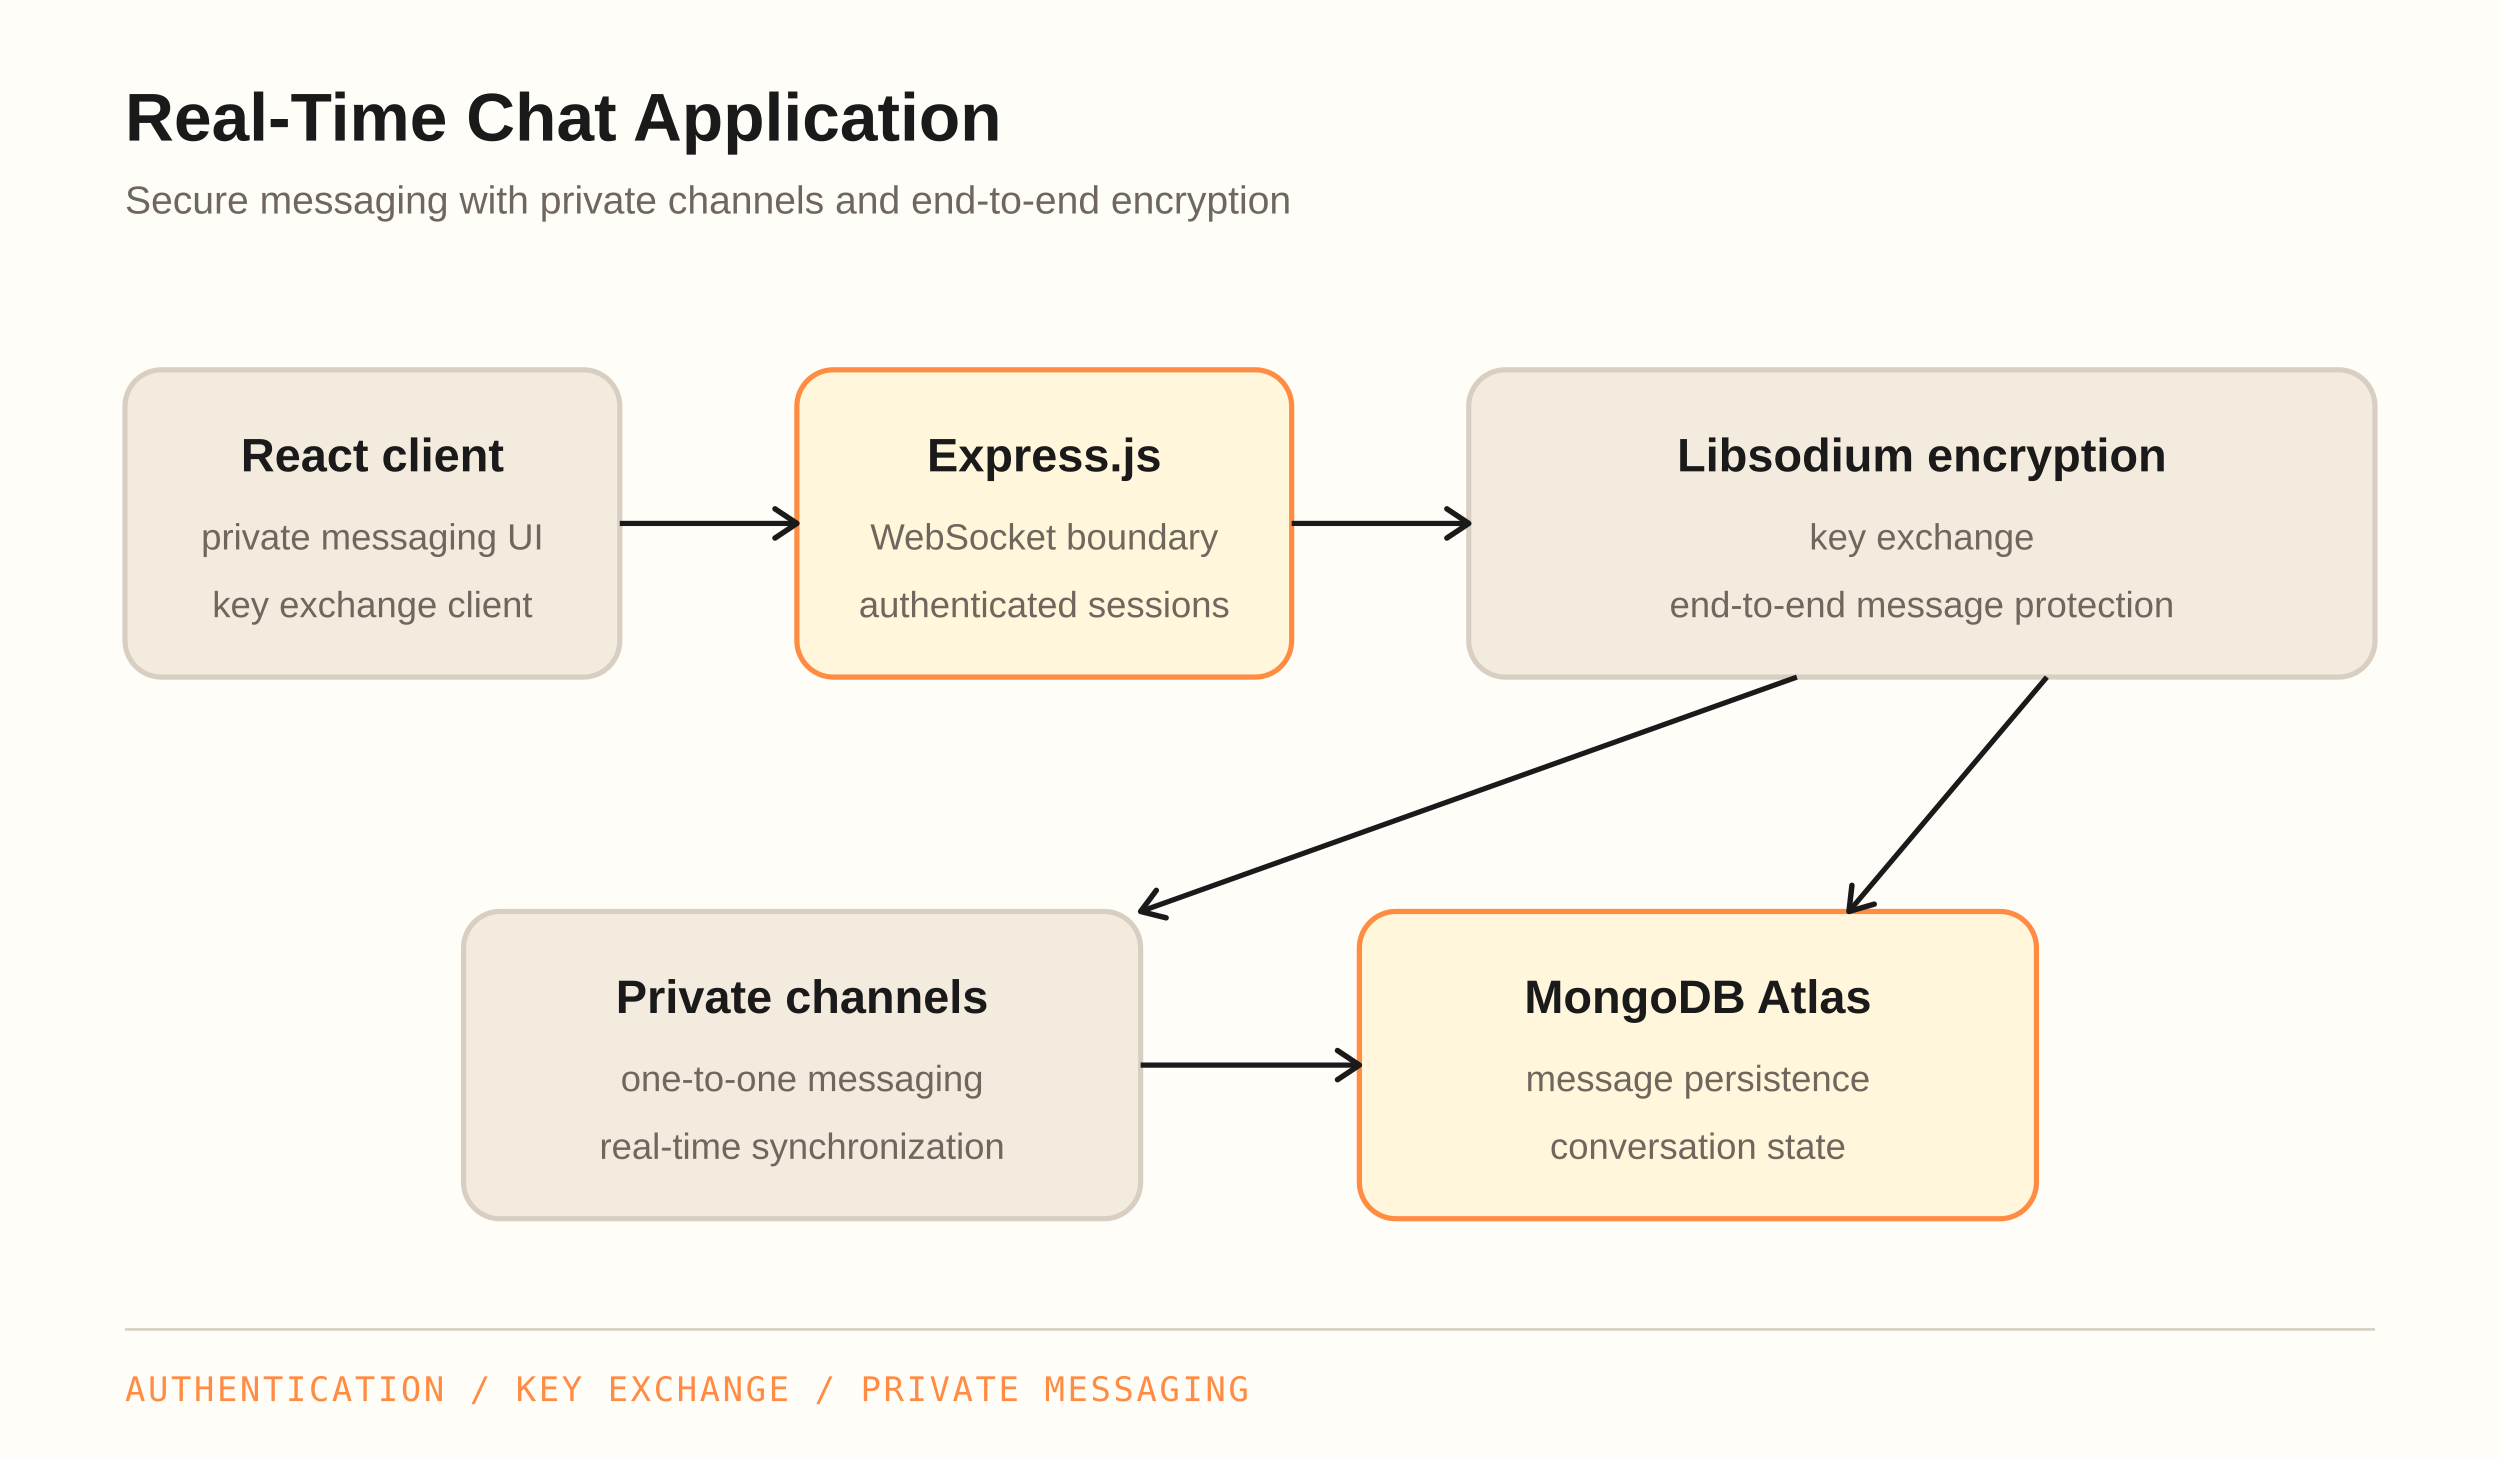
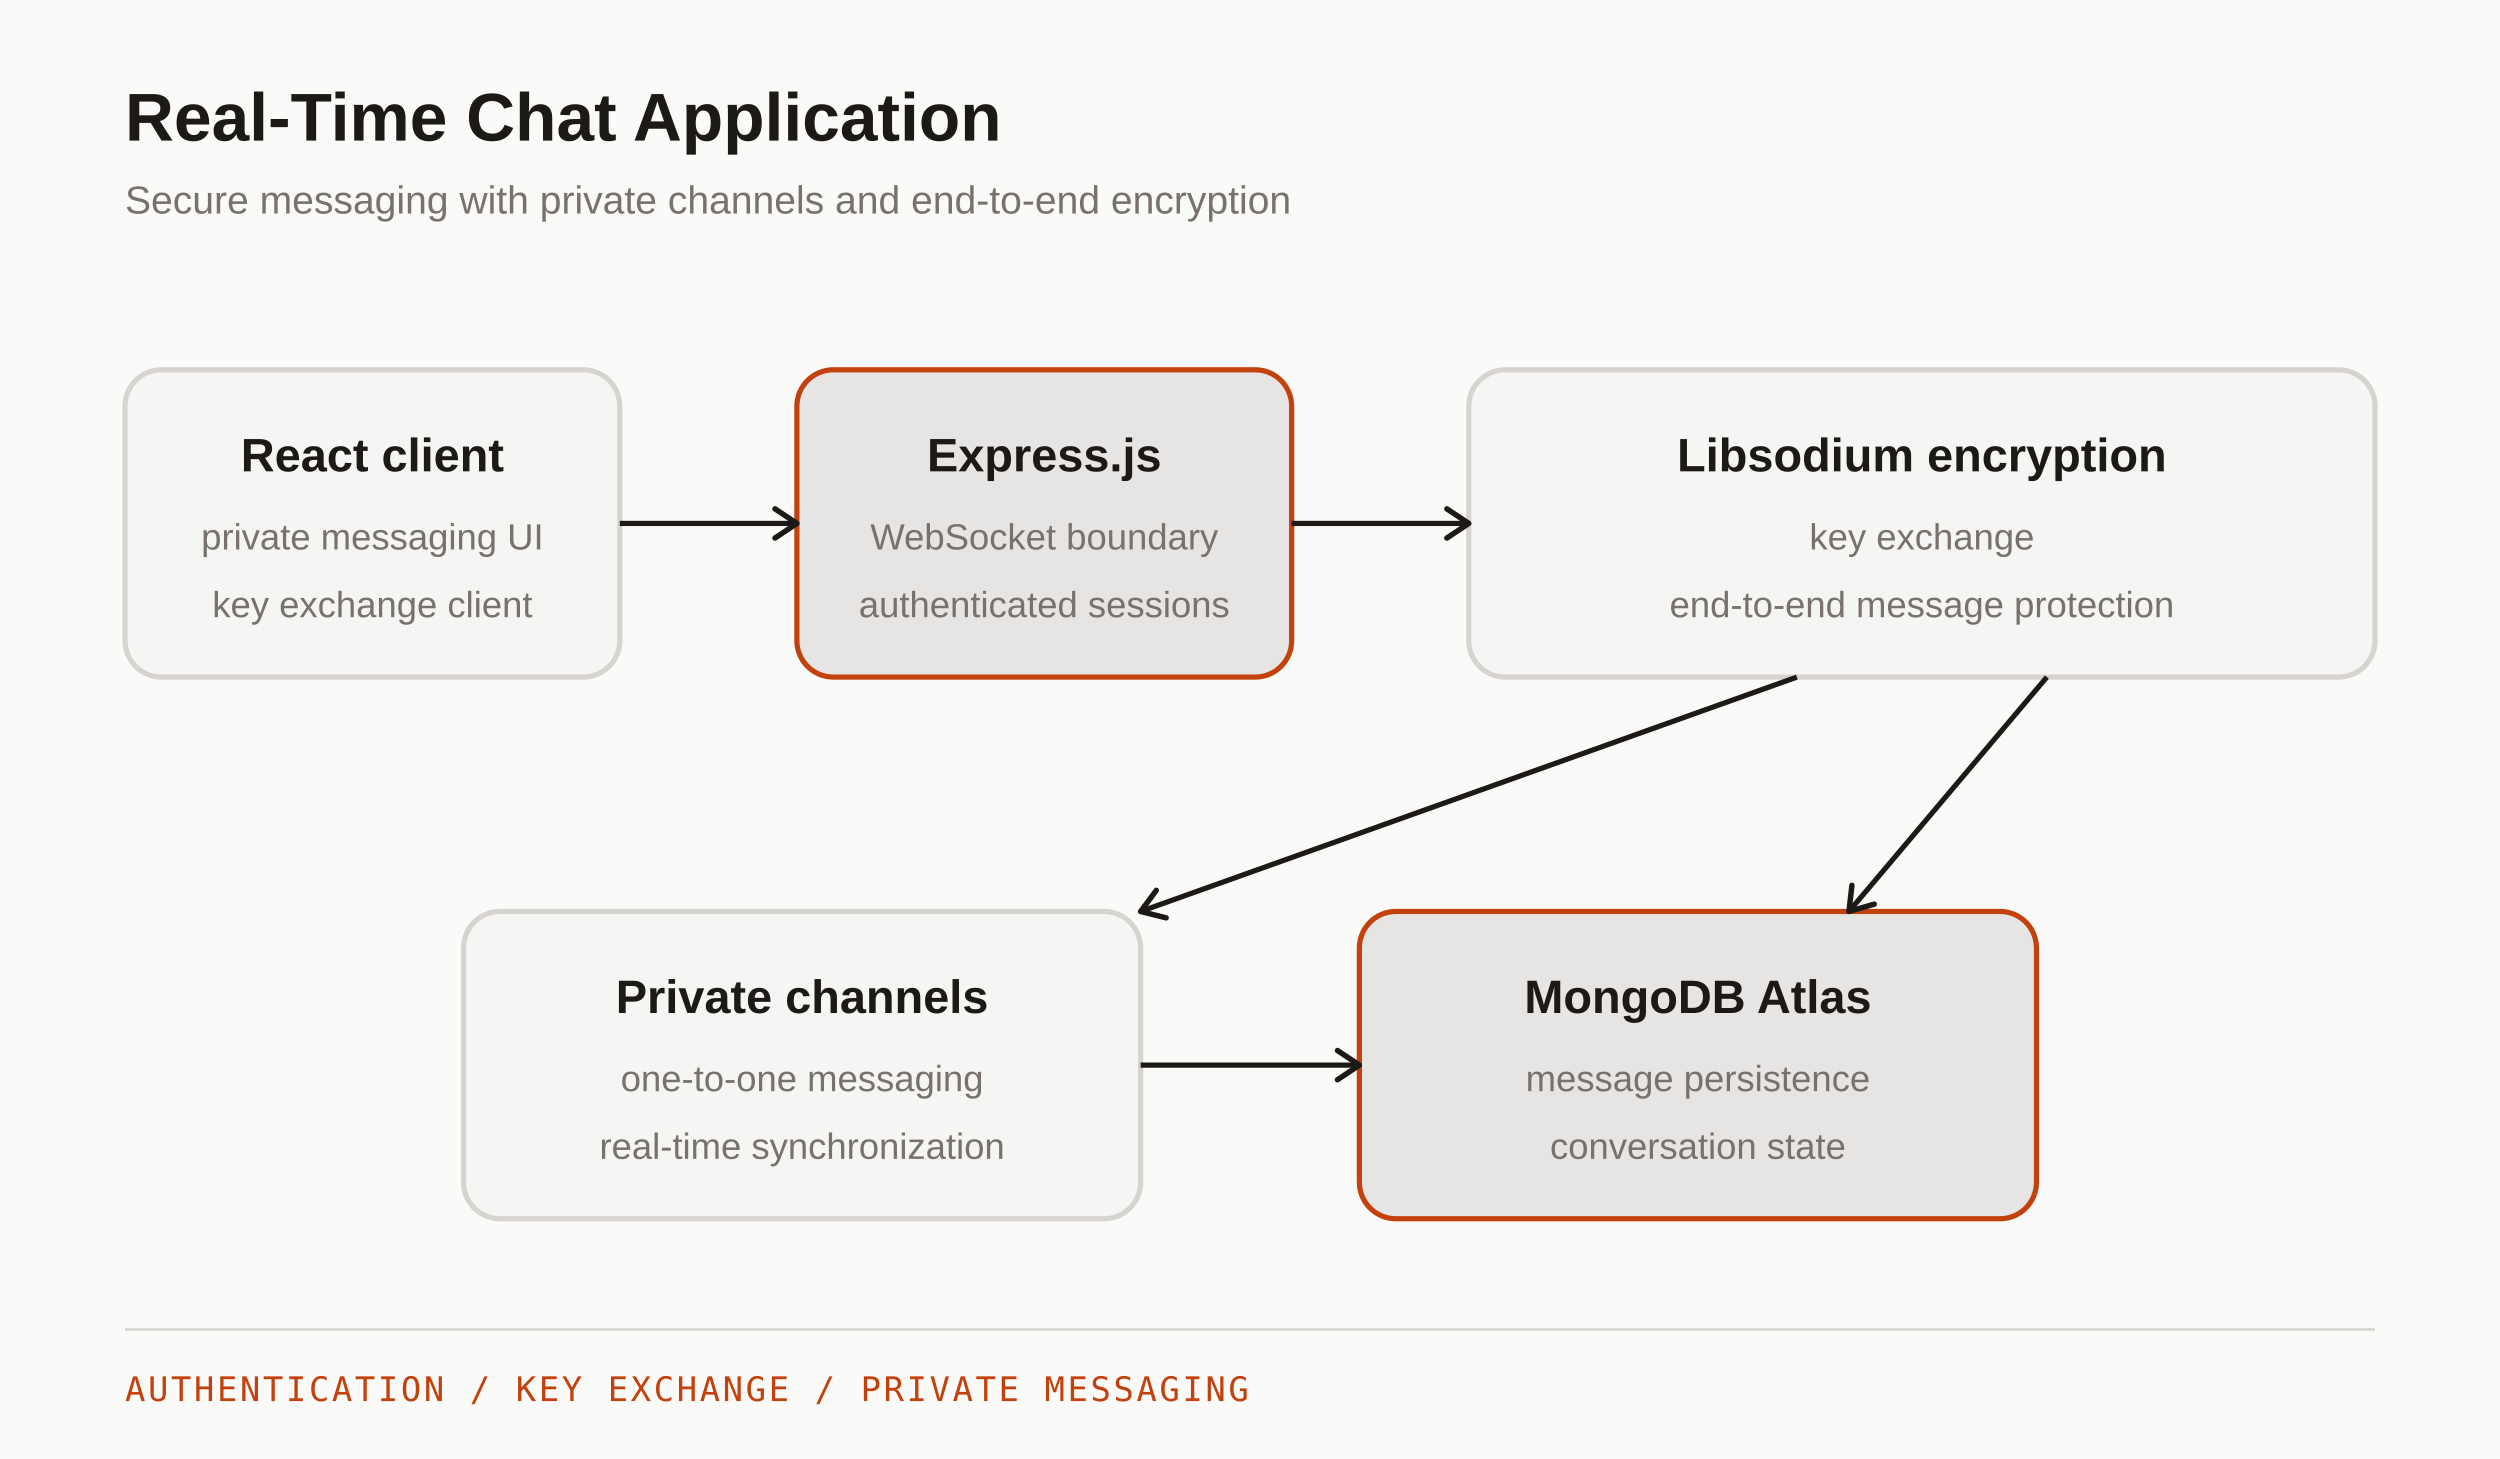
<svg xmlns="http://www.w3.org/2000/svg" viewBox="0 0 960 560" role="img" aria-labelledby="title desc">
  <defs>
    <marker id="arrow" viewBox="0 0 10 10" refX="8" refY="5" markerWidth="7" markerHeight="7" orient="auto-start-reverse">
-       <path d="M2 1L8 5L2 9" fill="none" stroke="#1a1a1a" stroke-width="1.5" stroke-linecap="round" stroke-linejoin="round" />
+       <path d="M2 1L8 5L2 9" fill="none" stroke="#1c1917" stroke-width="1.5" stroke-linecap="round" stroke-linejoin="round" />
    </marker>
  </defs>
-   <rect width="960" height="560" fill="#fffdf8" />
-   <text x="48" y="54" fill="#1a1a1a" font-family="Arial, sans-serif" font-size="26" font-weight="700">Real-Time Chat Application</text>
-   <text x="48" y="82" fill="#6f675d" font-family="Arial, sans-serif" font-size="15">Secure messaging with private channels and end-to-end encryption</text>
-   <rect x="48" y="142" width="190" height="118" rx="14" fill="#f3ebdd" stroke="#d8cfc2" stroke-width="2" />
-   <text x="143" y="181" text-anchor="middle" fill="#1a1a1a" font-family="Arial, sans-serif" font-size="18" font-weight="700">React client</text>
-   <text x="143" y="211" text-anchor="middle" fill="#6f675d" font-family="Arial, sans-serif" font-size="14">private messaging UI</text>
-   <text x="143" y="237" text-anchor="middle" fill="#6f675d" font-family="Arial, sans-serif" font-size="14">key exchange client</text>
-   <rect x="306" y="142" width="190" height="118" rx="14" fill="#fff6db" stroke="#ff8c42" stroke-width="2" />
-   <text x="401" y="181" text-anchor="middle" fill="#1a1a1a" font-family="Arial, sans-serif" font-size="18" font-weight="700">Express.js</text>
-   <text x="401" y="211" text-anchor="middle" fill="#6f675d" font-family="Arial, sans-serif" font-size="14">WebSocket boundary</text>
-   <text x="401" y="237" text-anchor="middle" fill="#6f675d" font-family="Arial, sans-serif" font-size="14">authenticated sessions</text>
-   <rect x="564" y="142" width="348" height="118" rx="14" fill="#f3ebdd" stroke="#d8cfc2" stroke-width="2" />
-   <text x="738" y="181" text-anchor="middle" fill="#1a1a1a" font-family="Arial, sans-serif" font-size="18" font-weight="700">Libsodium encryption</text>
-   <text x="738" y="211" text-anchor="middle" fill="#6f675d" font-family="Arial, sans-serif" font-size="14">key exchange</text>
-   <text x="738" y="237" text-anchor="middle" fill="#6f675d" font-family="Arial, sans-serif" font-size="14">end-to-end message protection</text>
-   <line x1="238" y1="201" x2="306" y2="201" stroke="#1a1a1a" stroke-width="2" marker-end="url(#arrow)" />
-   <line x1="496" y1="201" x2="564" y2="201" stroke="#1a1a1a" stroke-width="2" marker-end="url(#arrow)" />
-   <rect x="178" y="350" width="260" height="118" rx="14" fill="#f3ebdd" stroke="#d8cfc2" stroke-width="2" />
-   <text x="308" y="389" text-anchor="middle" fill="#1a1a1a" font-family="Arial, sans-serif" font-size="18" font-weight="700">Private channels</text>
-   <text x="308" y="419" text-anchor="middle" fill="#6f675d" font-family="Arial, sans-serif" font-size="14">one-to-one messaging</text>
-   <text x="308" y="445" text-anchor="middle" fill="#6f675d" font-family="Arial, sans-serif" font-size="14">real-time synchronization</text>
-   <rect x="522" y="350" width="260" height="118" rx="14" fill="#fff6db" stroke="#ff8c42" stroke-width="2" />
-   <text x="652" y="389" text-anchor="middle" fill="#1a1a1a" font-family="Arial, sans-serif" font-size="18" font-weight="700">MongoDB Atlas</text>
-   <text x="652" y="419" text-anchor="middle" fill="#6f675d" font-family="Arial, sans-serif" font-size="14">message persistence</text>
-   <text x="652" y="445" text-anchor="middle" fill="#6f675d" font-family="Arial, sans-serif" font-size="14">conversation state</text>
-   <line x1="690" y1="260" x2="438" y2="350" stroke="#1a1a1a" stroke-width="2" marker-end="url(#arrow)" />
-   <line x1="786" y1="260" x2="710" y2="350" stroke="#1a1a1a" stroke-width="2" marker-end="url(#arrow)" />
-   <line x1="438" y1="409" x2="522" y2="409" stroke="#1a1a1a" stroke-width="2" marker-end="url(#arrow)" />
-   <rect x="48" y="510" width="864" height="1" fill="#d8cfc2" />
-   <text x="48" y="538" fill="#ff8c42" font-family="monospace" font-size="13" letter-spacing="1">AUTHENTICATION / KEY EXCHANGE / PRIVATE MESSAGING</text>
+   <rect width="960" height="560" fill="#fafaf9" />
+   <text x="48" y="54" fill="#1c1917" font-family="Arial, sans-serif" font-size="26" font-weight="700">Real-Time Chat Application</text>
+   <text x="48" y="82" fill="#78716c" font-family="Arial, sans-serif" font-size="15">Secure messaging with private channels and end-to-end encryption</text>
+   <rect x="48" y="142" width="190" height="118" rx="14" fill="#f5f5f4" stroke="#d6d3d1" stroke-width="2" />
+   <text x="143" y="181" text-anchor="middle" fill="#1c1917" font-family="Arial, sans-serif" font-size="18" font-weight="700">React client</text>
+   <text x="143" y="211" text-anchor="middle" fill="#78716c" font-family="Arial, sans-serif" font-size="14">private messaging UI</text>
+   <text x="143" y="237" text-anchor="middle" fill="#78716c" font-family="Arial, sans-serif" font-size="14">key exchange client</text>
+   <rect x="306" y="142" width="190" height="118" rx="14" fill="#e7e5e4" stroke="#c2410c" stroke-width="2" />
+   <text x="401" y="181" text-anchor="middle" fill="#1c1917" font-family="Arial, sans-serif" font-size="18" font-weight="700">Express.js</text>
+   <text x="401" y="211" text-anchor="middle" fill="#78716c" font-family="Arial, sans-serif" font-size="14">WebSocket boundary</text>
+   <text x="401" y="237" text-anchor="middle" fill="#78716c" font-family="Arial, sans-serif" font-size="14">authenticated sessions</text>
+   <rect x="564" y="142" width="348" height="118" rx="14" fill="#f5f5f4" stroke="#d6d3d1" stroke-width="2" />
+   <text x="738" y="181" text-anchor="middle" fill="#1c1917" font-family="Arial, sans-serif" font-size="18" font-weight="700">Libsodium encryption</text>
+   <text x="738" y="211" text-anchor="middle" fill="#78716c" font-family="Arial, sans-serif" font-size="14">key exchange</text>
+   <text x="738" y="237" text-anchor="middle" fill="#78716c" font-family="Arial, sans-serif" font-size="14">end-to-end message protection</text>
+   <line x1="238" y1="201" x2="306" y2="201" stroke="#1c1917" stroke-width="2" marker-end="url(#arrow)" />
+   <line x1="496" y1="201" x2="564" y2="201" stroke="#1c1917" stroke-width="2" marker-end="url(#arrow)" />
+   <rect x="178" y="350" width="260" height="118" rx="14" fill="#f5f5f4" stroke="#d6d3d1" stroke-width="2" />
+   <text x="308" y="389" text-anchor="middle" fill="#1c1917" font-family="Arial, sans-serif" font-size="18" font-weight="700">Private channels</text>
+   <text x="308" y="419" text-anchor="middle" fill="#78716c" font-family="Arial, sans-serif" font-size="14">one-to-one messaging</text>
+   <text x="308" y="445" text-anchor="middle" fill="#78716c" font-family="Arial, sans-serif" font-size="14">real-time synchronization</text>
+   <rect x="522" y="350" width="260" height="118" rx="14" fill="#e7e5e4" stroke="#c2410c" stroke-width="2" />
+   <text x="652" y="389" text-anchor="middle" fill="#1c1917" font-family="Arial, sans-serif" font-size="18" font-weight="700">MongoDB Atlas</text>
+   <text x="652" y="419" text-anchor="middle" fill="#78716c" font-family="Arial, sans-serif" font-size="14">message persistence</text>
+   <text x="652" y="445" text-anchor="middle" fill="#78716c" font-family="Arial, sans-serif" font-size="14">conversation state</text>
+   <line x1="690" y1="260" x2="438" y2="350" stroke="#1c1917" stroke-width="2" marker-end="url(#arrow)" />
+   <line x1="786" y1="260" x2="710" y2="350" stroke="#1c1917" stroke-width="2" marker-end="url(#arrow)" />
+   <line x1="438" y1="409" x2="522" y2="409" stroke="#1c1917" stroke-width="2" marker-end="url(#arrow)" />
+   <rect x="48" y="510" width="864" height="1" fill="#d6d3d1" />
+   <text x="48" y="538" fill="#c2410c" font-family="monospace" font-size="13" letter-spacing="1">AUTHENTICATION / KEY EXCHANGE / PRIVATE MESSAGING</text>
</svg>
